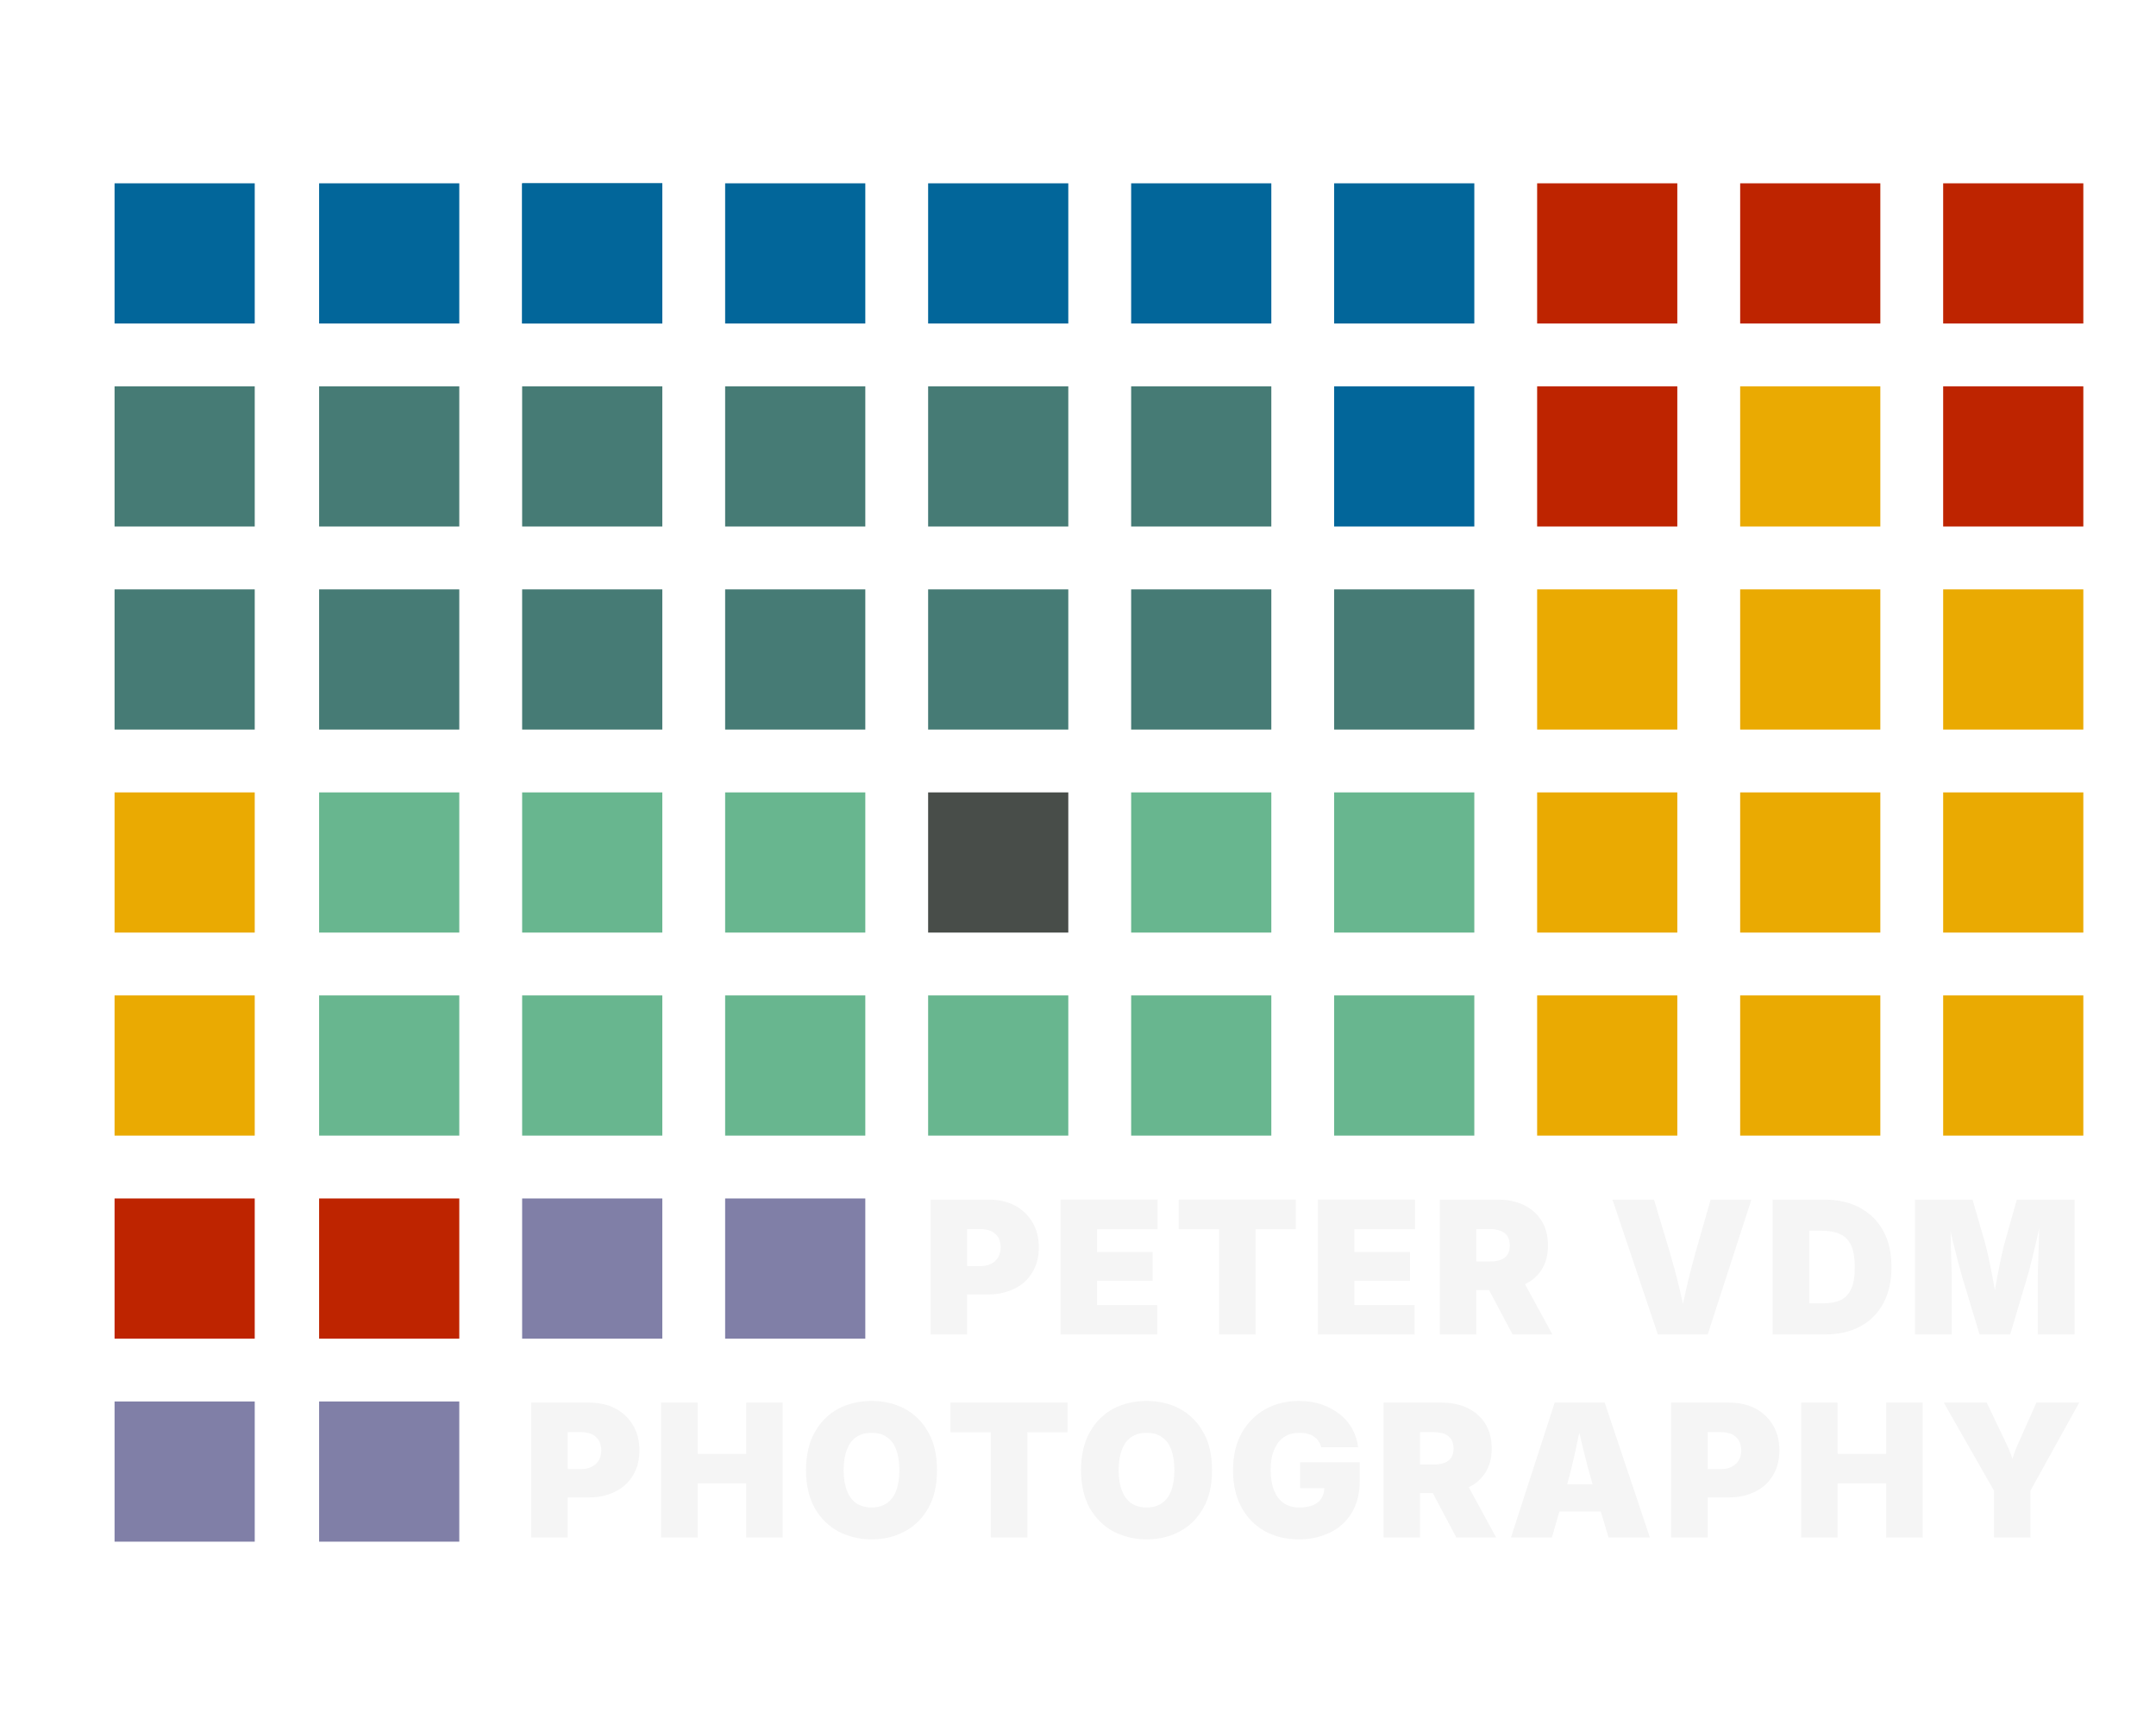
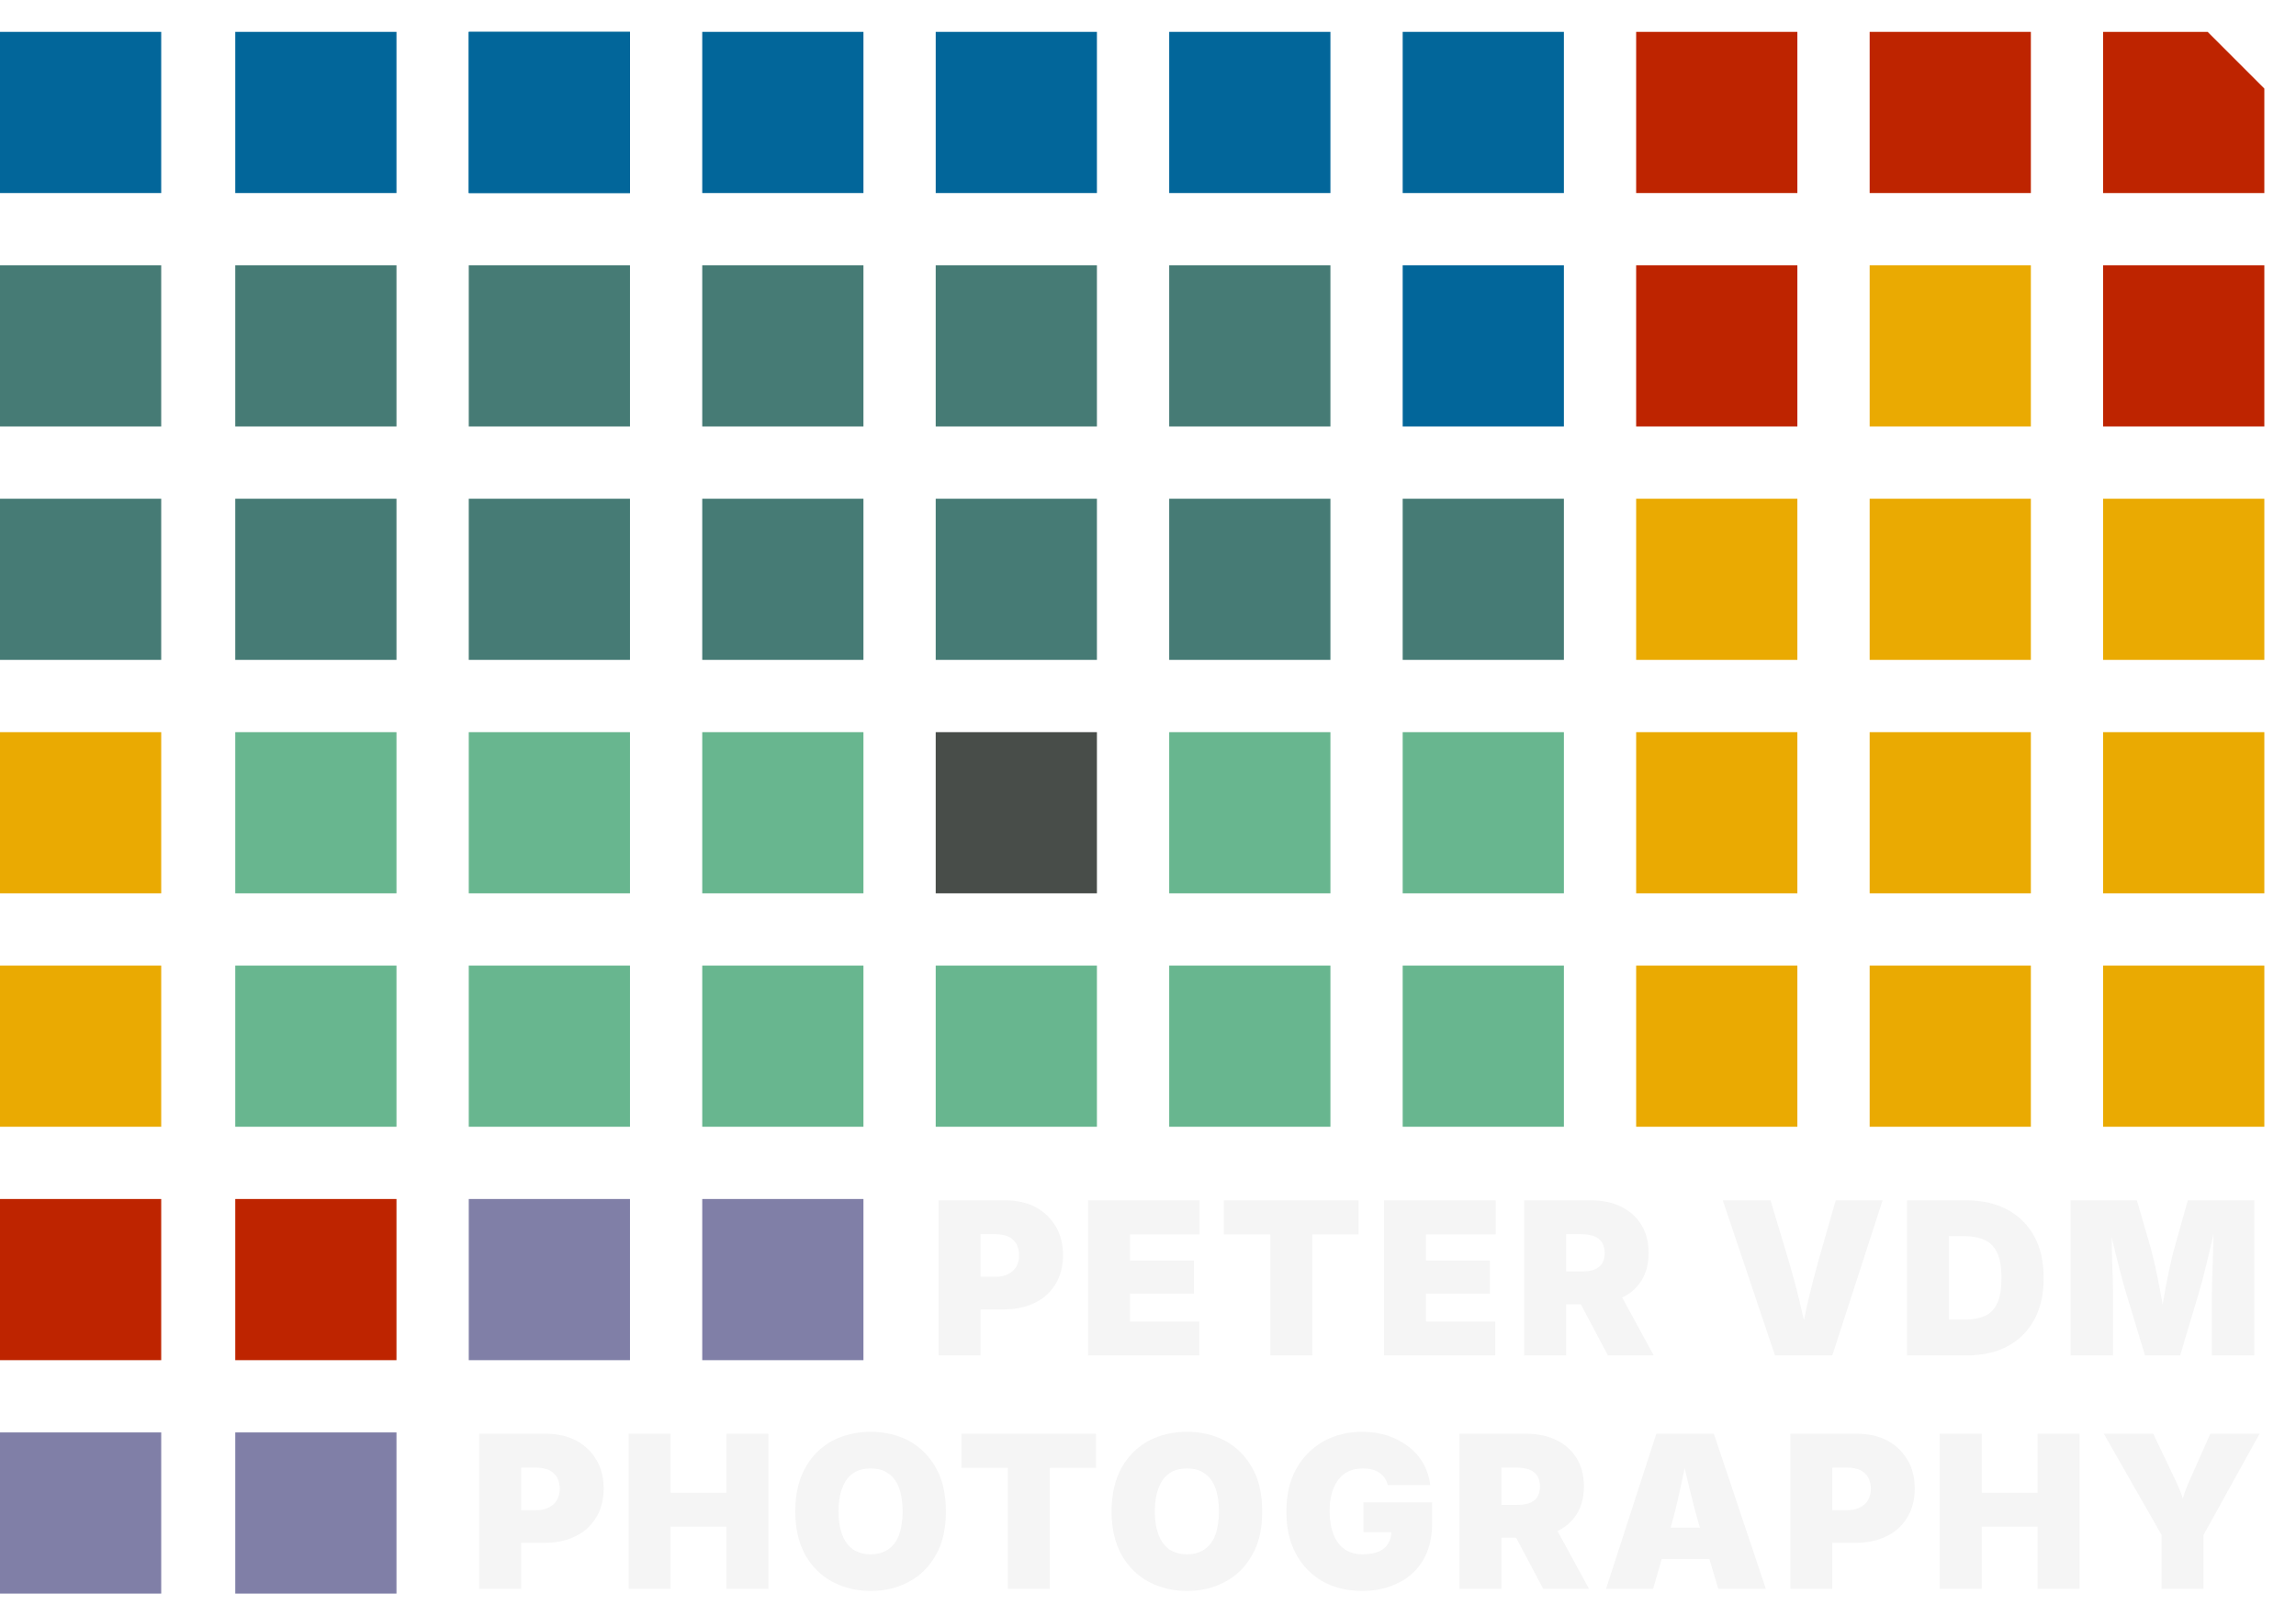
- <svg xmlns="http://www.w3.org/2000/svg" width="100%" height="100%" viewBox="0 0 1350 1080" version="1.1" xml:space="preserve" style="fill-rule:evenodd;clip-rule:evenodd;stroke-linejoin:round;stroke-miterlimit:2;">
-   <g id="White" transform="matrix(1,0,0,1,5.408,5.65175)">
+ <svg xmlns="http://www.w3.org/2000/svg" width="100%" height="100%" viewBox="0 0 1250 880" version="1.1" xml:space="preserve" style="fill-rule:evenodd;clip-rule:evenodd;stroke-linejoin:round;stroke-miterlimit:2;">
+   <g id="White" transform="matrix(1,0,0,1,-66.3263,-91.7627)">
    <g transform="matrix(1,0,0,1,-230.655,37.7647)">
      <g transform="matrix(116,0,0,116,552.43,919.196)">
        <path d="M0.047,-0L0.047,-0.728L0.36,-0.728C0.414,-0.728 0.462,-0.717 0.502,-0.696C0.543,-0.674 0.574,-0.644 0.597,-0.605C0.62,-0.567 0.631,-0.521 0.631,-0.47C0.631,-0.418 0.619,-0.373 0.596,-0.335C0.573,-0.297 0.541,-0.267 0.499,-0.247C0.457,-0.226 0.409,-0.216 0.354,-0.216L0.166,-0.216L0.166,-0.369L0.313,-0.369C0.337,-0.369 0.357,-0.373 0.374,-0.382C0.39,-0.39 0.403,-0.402 0.412,-0.417C0.42,-0.431 0.425,-0.449 0.425,-0.47C0.425,-0.491 0.42,-0.509 0.412,-0.524C0.403,-0.538 0.39,-0.55 0.374,-0.558C0.357,-0.565 0.337,-0.569 0.313,-0.569L0.244,-0.569L0.244,-0L0.047,-0Z" style="fill:rgb(245,245,245);fill-rule:nonzero;" />
      </g>
      <g transform="matrix(116,0,0,116,633.775,919.196)">
        <path d="M0.047,-0L0.047,-0.728L0.244,-0.728L0.244,-0.451L0.506,-0.451L0.506,-0.728L0.703,-0.728L0.703,-0L0.506,-0L0.506,-0.292L0.244,-0.292L0.244,-0L0.047,-0Z" style="fill:rgb(245,245,245);fill-rule:nonzero;" />
      </g>
      <g transform="matrix(116,0,0,116,725.995,919.196)">
        <path d="M0.388,0.01C0.322,0.01 0.262,-0.005 0.208,-0.033C0.155,-0.062 0.112,-0.104 0.081,-0.159C0.05,-0.215 0.034,-0.283 0.034,-0.363C0.034,-0.444 0.05,-0.513 0.081,-0.568C0.112,-0.624 0.155,-0.666 0.208,-0.695C0.262,-0.723 0.322,-0.737 0.388,-0.737C0.454,-0.737 0.514,-0.723 0.567,-0.695C0.62,-0.666 0.663,-0.624 0.694,-0.568C0.726,-0.513 0.741,-0.444 0.741,-0.363C0.741,-0.283 0.726,-0.214 0.694,-0.159C0.663,-0.103 0.62,-0.061 0.567,-0.033C0.514,-0.004 0.454,0.01 0.388,0.01ZM0.388,-0.162C0.421,-0.162 0.448,-0.17 0.47,-0.185C0.493,-0.201 0.51,-0.223 0.521,-0.253C0.532,-0.283 0.538,-0.32 0.538,-0.363C0.538,-0.407 0.532,-0.444 0.521,-0.474C0.51,-0.504 0.493,-0.527 0.47,-0.542C0.448,-0.558 0.421,-0.565 0.388,-0.565C0.355,-0.565 0.328,-0.558 0.305,-0.542C0.283,-0.527 0.266,-0.504 0.255,-0.474C0.243,-0.444 0.237,-0.407 0.237,-0.363C0.237,-0.32 0.243,-0.283 0.255,-0.253C0.266,-0.223 0.283,-0.201 0.305,-0.185C0.328,-0.17 0.355,-0.162 0.388,-0.162Z" style="fill:rgb(245,245,245);fill-rule:nonzero;" />
      </g>
      <g transform="matrix(116,0,0,116,817.252,919.196)">
        <path d="M0.027,-0.568L0.027,-0.728L0.659,-0.728L0.659,-0.568L0.442,-0.568L0.442,-0L0.245,-0L0.245,-0.568L0.027,-0.568Z" style="fill:rgb(245,245,245);fill-rule:nonzero;" />
      </g>
      <g transform="matrix(116,0,0,116,898.201,919.196)">
        <path d="M0.388,0.01C0.322,0.01 0.262,-0.005 0.208,-0.033C0.155,-0.062 0.112,-0.104 0.081,-0.159C0.05,-0.215 0.034,-0.283 0.034,-0.363C0.034,-0.444 0.05,-0.513 0.081,-0.568C0.112,-0.624 0.155,-0.666 0.208,-0.695C0.262,-0.723 0.322,-0.737 0.388,-0.737C0.454,-0.737 0.514,-0.723 0.567,-0.695C0.62,-0.666 0.663,-0.624 0.694,-0.568C0.726,-0.513 0.741,-0.444 0.741,-0.363C0.741,-0.283 0.726,-0.214 0.694,-0.159C0.663,-0.103 0.62,-0.061 0.567,-0.033C0.514,-0.004 0.454,0.01 0.388,0.01ZM0.388,-0.162C0.421,-0.162 0.448,-0.17 0.47,-0.185C0.493,-0.201 0.51,-0.223 0.521,-0.253C0.532,-0.283 0.538,-0.32 0.538,-0.363C0.538,-0.407 0.532,-0.444 0.521,-0.474C0.51,-0.504 0.493,-0.527 0.47,-0.542C0.448,-0.558 0.421,-0.565 0.388,-0.565C0.355,-0.565 0.328,-0.558 0.305,-0.542C0.283,-0.527 0.266,-0.504 0.255,-0.474C0.243,-0.444 0.237,-0.407 0.237,-0.363C0.237,-0.32 0.243,-0.283 0.255,-0.253C0.266,-0.223 0.283,-0.201 0.305,-0.185C0.328,-0.17 0.355,-0.162 0.388,-0.162Z" style="fill:rgb(245,245,245);fill-rule:nonzero;" />
      </g>
      <g transform="matrix(116,0,0,116,993.366,919.196)">
        <path d="M0.391,0.01C0.32,0.01 0.258,-0.005 0.204,-0.035C0.151,-0.066 0.109,-0.108 0.079,-0.164C0.049,-0.22 0.034,-0.286 0.034,-0.362C0.034,-0.442 0.05,-0.51 0.082,-0.566C0.114,-0.622 0.157,-0.664 0.211,-0.694C0.265,-0.723 0.324,-0.737 0.39,-0.737C0.433,-0.737 0.473,-0.731 0.51,-0.719C0.546,-0.707 0.579,-0.689 0.608,-0.667C0.637,-0.645 0.66,-0.618 0.677,-0.588C0.694,-0.557 0.705,-0.524 0.709,-0.487L0.51,-0.487C0.507,-0.5 0.502,-0.511 0.495,-0.521C0.489,-0.53 0.48,-0.538 0.47,-0.545C0.461,-0.552 0.449,-0.557 0.436,-0.56C0.423,-0.564 0.409,-0.565 0.394,-0.565C0.361,-0.565 0.333,-0.558 0.309,-0.542C0.286,-0.526 0.268,-0.503 0.256,-0.473C0.243,-0.443 0.237,-0.407 0.237,-0.365C0.237,-0.323 0.243,-0.286 0.255,-0.256C0.267,-0.226 0.284,-0.202 0.307,-0.186C0.33,-0.17 0.358,-0.162 0.393,-0.162C0.423,-0.162 0.448,-0.167 0.468,-0.175C0.488,-0.184 0.503,-0.197 0.512,-0.213C0.522,-0.229 0.527,-0.248 0.527,-0.27L0.562,-0.266L0.396,-0.266L0.396,-0.406L0.718,-0.406L0.718,-0.306C0.718,-0.239 0.704,-0.183 0.676,-0.135C0.648,-0.088 0.609,-0.052 0.56,-0.028C0.51,-0.003 0.454,0.01 0.391,0.01Z" style="fill:rgb(245,245,245);fill-rule:nonzero;" />
      </g>
      <g transform="matrix(116,0,0,116,1086.1,919.196)">
        <path d="M0.047,-0L0.047,-0.728L0.36,-0.728C0.414,-0.728 0.462,-0.718 0.502,-0.698C0.543,-0.678 0.574,-0.65 0.597,-0.613C0.62,-0.576 0.631,-0.532 0.631,-0.48C0.631,-0.428 0.619,-0.384 0.596,-0.349C0.573,-0.313 0.541,-0.286 0.499,-0.268C0.457,-0.249 0.409,-0.24 0.354,-0.24L0.166,-0.24L0.166,-0.394L0.313,-0.394C0.337,-0.394 0.357,-0.396 0.374,-0.402C0.39,-0.408 0.403,-0.417 0.412,-0.43C0.42,-0.443 0.425,-0.46 0.425,-0.48C0.425,-0.501 0.42,-0.518 0.412,-0.531C0.403,-0.544 0.39,-0.554 0.374,-0.56C0.357,-0.566 0.337,-0.569 0.313,-0.569L0.244,-0.569L0.244,-0L0.047,-0ZM0.44,-0L0.263,-0.334L0.473,-0.334L0.655,-0L0.44,-0Z" style="fill:rgb(245,245,245);fill-rule:nonzero;" />
      </g>
      <g transform="matrix(116,0,0,116,1168.8,919.196)">
        <path d="M0.022,-0L0.258,-0.728L0.528,-0.728L0.772,-0L0.549,-0L0.464,-0.282C0.446,-0.343 0.429,-0.407 0.413,-0.473C0.397,-0.539 0.382,-0.604 0.368,-0.669L0.413,-0.669C0.399,-0.604 0.385,-0.539 0.371,-0.473C0.357,-0.407 0.341,-0.343 0.324,-0.282L0.243,-0L0.022,-0ZM0.197,-0.14L0.197,-0.287L0.598,-0.287L0.598,-0.14L0.197,-0.14Z" style="fill:rgb(245,245,245);fill-rule:nonzero;" />
      </g>
      <g transform="matrix(116,0,0,116,1266.23,919.196)">
        <path d="M0.047,-0L0.047,-0.728L0.36,-0.728C0.414,-0.728 0.462,-0.717 0.502,-0.696C0.543,-0.674 0.574,-0.644 0.597,-0.605C0.62,-0.567 0.631,-0.521 0.631,-0.47C0.631,-0.418 0.619,-0.373 0.596,-0.335C0.573,-0.297 0.541,-0.267 0.499,-0.247C0.457,-0.226 0.409,-0.216 0.354,-0.216L0.166,-0.216L0.166,-0.369L0.313,-0.369C0.337,-0.369 0.357,-0.373 0.374,-0.382C0.39,-0.39 0.403,-0.402 0.412,-0.417C0.42,-0.431 0.425,-0.449 0.425,-0.47C0.425,-0.491 0.42,-0.509 0.412,-0.524C0.403,-0.538 0.39,-0.55 0.374,-0.558C0.357,-0.565 0.337,-0.569 0.313,-0.569L0.244,-0.569L0.244,-0L0.047,-0Z" style="fill:rgb(245,245,245);fill-rule:nonzero;" />
      </g>
      <g transform="matrix(116,0,0,116,1347.58,919.196)">
        <path d="M0.047,-0L0.047,-0.728L0.244,-0.728L0.244,-0.451L0.506,-0.451L0.506,-0.728L0.703,-0.728L0.703,-0L0.506,-0L0.506,-0.292L0.244,-0.292L0.244,-0L0.047,-0Z" style="fill:rgb(245,245,245);fill-rule:nonzero;" />
      </g>
      <g transform="matrix(116,0,0,116,1439.8,919.196)">
        <path d="M0.293,-0L0.293,-0.253L0.022,-0.728L0.254,-0.728L0.359,-0.508C0.369,-0.488 0.377,-0.468 0.385,-0.447C0.392,-0.426 0.4,-0.402 0.408,-0.375L0.379,-0.375C0.386,-0.402 0.393,-0.426 0.4,-0.447C0.407,-0.468 0.415,-0.488 0.424,-0.508L0.522,-0.728L0.753,-0.728L0.49,-0.253L0.49,-0L0.293,-0Z" style="fill:rgb(245,245,245);fill-rule:nonzero;" />
      </g>
      <g transform="matrix(116,0,0,116,1529.74,919.196)">
            </g>
    </g>
    <g transform="matrix(1,0,0,1,199.82,730.651)">
      <g transform="matrix(116,0,0,116,372.042,99.1963)">
        <path d="M0.047,-0L0.047,-0.728L0.36,-0.728C0.414,-0.728 0.462,-0.717 0.502,-0.696C0.543,-0.674 0.574,-0.644 0.597,-0.605C0.62,-0.567 0.631,-0.521 0.631,-0.47C0.631,-0.418 0.619,-0.373 0.596,-0.335C0.573,-0.297 0.541,-0.267 0.499,-0.247C0.457,-0.226 0.409,-0.216 0.354,-0.216L0.166,-0.216L0.166,-0.369L0.313,-0.369C0.337,-0.369 0.357,-0.373 0.374,-0.382C0.39,-0.39 0.403,-0.402 0.412,-0.417C0.42,-0.431 0.425,-0.449 0.425,-0.47C0.425,-0.491 0.42,-0.509 0.412,-0.524C0.403,-0.538 0.39,-0.55 0.374,-0.558C0.357,-0.565 0.337,-0.569 0.313,-0.569L0.244,-0.569L0.244,-0L0.047,-0Z" style="fill:rgb(245,245,245);fill-rule:nonzero;" />
      </g>
      <g transform="matrix(116,0,0,116,453.387,99.1963)">
        <path d="M0.047,-0L0.047,-0.728L0.571,-0.728L0.571,-0.568L0.244,-0.568L0.244,-0.445L0.544,-0.445L0.544,-0.29L0.244,-0.29L0.244,-0.159L0.569,-0.159L0.569,-0L0.047,-0Z" style="fill:rgb(245,245,245);fill-rule:nonzero;" />
      </g>
      <g transform="matrix(116,0,0,116,529.691,99.1963)">
        <path d="M0.027,-0.568L0.027,-0.728L0.659,-0.728L0.659,-0.568L0.442,-0.568L0.442,-0L0.245,-0L0.245,-0.568L0.027,-0.568Z" style="fill:rgb(245,245,245);fill-rule:nonzero;" />
      </g>
      <g transform="matrix(116,0,0,116,614.547,99.1963)">
        <path d="M0.047,-0L0.047,-0.728L0.571,-0.728L0.571,-0.568L0.244,-0.568L0.244,-0.445L0.544,-0.445L0.544,-0.29L0.244,-0.29L0.244,-0.159L0.569,-0.159L0.569,-0L0.047,-0Z" style="fill:rgb(245,245,245);fill-rule:nonzero;" />
      </g>
      <g transform="matrix(116,0,0,116,690.851,99.1963)">
        <path d="M0.047,-0L0.047,-0.728L0.36,-0.728C0.414,-0.728 0.462,-0.718 0.502,-0.698C0.543,-0.678 0.574,-0.65 0.597,-0.613C0.62,-0.576 0.631,-0.532 0.631,-0.48C0.631,-0.428 0.619,-0.384 0.596,-0.349C0.573,-0.313 0.541,-0.286 0.499,-0.268C0.457,-0.249 0.409,-0.24 0.354,-0.24L0.166,-0.24L0.166,-0.394L0.313,-0.394C0.337,-0.394 0.357,-0.396 0.374,-0.402C0.39,-0.408 0.403,-0.417 0.412,-0.43C0.42,-0.443 0.425,-0.46 0.425,-0.48C0.425,-0.501 0.42,-0.518 0.412,-0.531C0.403,-0.544 0.39,-0.554 0.374,-0.56C0.357,-0.566 0.337,-0.569 0.313,-0.569L0.244,-0.569L0.244,-0L0.047,-0ZM0.44,-0L0.263,-0.334L0.473,-0.334L0.655,-0L0.44,-0Z" style="fill:rgb(245,245,245);fill-rule:nonzero;" />
      </g>
      <g transform="matrix(116,0,0,116,773.556,99.1963)">
            </g>
      <g transform="matrix(116,0,0,116,801.885,99.1963)">
        <path d="M0.267,-0L0.022,-0.728L0.246,-0.728L0.331,-0.445C0.349,-0.384 0.366,-0.322 0.381,-0.259C0.396,-0.195 0.411,-0.131 0.425,-0.066L0.381,-0.066C0.395,-0.131 0.409,-0.195 0.423,-0.259C0.438,-0.322 0.454,-0.384 0.471,-0.445L0.552,-0.728L0.772,-0.728L0.536,-0L0.267,-0Z" style="fill:rgb(245,245,245);fill-rule:nonzero;" />
      </g>
      <g transform="matrix(116,0,0,116,899.316,99.1963)">
        <path d="M0.327,-0L0.128,-0L0.128,-0.168L0.319,-0.168C0.355,-0.168 0.386,-0.174 0.412,-0.185C0.437,-0.196 0.457,-0.216 0.47,-0.245C0.484,-0.273 0.49,-0.313 0.49,-0.363C0.49,-0.414 0.483,-0.454 0.47,-0.482C0.456,-0.511 0.436,-0.531 0.41,-0.542C0.384,-0.554 0.352,-0.56 0.313,-0.56L0.125,-0.56L0.125,-0.728L0.324,-0.728C0.399,-0.728 0.464,-0.713 0.518,-0.684C0.572,-0.655 0.614,-0.613 0.644,-0.559C0.674,-0.504 0.688,-0.439 0.688,-0.363C0.688,-0.288 0.674,-0.223 0.644,-0.168C0.615,-0.114 0.573,-0.072 0.519,-0.043C0.465,-0.014 0.401,-0 0.327,-0ZM0.244,-0.728L0.244,-0L0.047,-0L0.047,-0.728L0.244,-0.728Z" style="fill:rgb(245,245,245);fill-rule:nonzero;" />
      </g>
      <g transform="matrix(116,0,0,116,988.364,99.1963)">
        <path d="M0.047,-0L0.047,-0.728L0.358,-0.728L0.424,-0.5C0.429,-0.48 0.436,-0.455 0.443,-0.422C0.45,-0.39 0.457,-0.356 0.464,-0.319C0.471,-0.282 0.478,-0.246 0.483,-0.212C0.489,-0.178 0.494,-0.149 0.497,-0.126L0.46,-0.126C0.464,-0.149 0.468,-0.178 0.474,-0.212C0.48,-0.246 0.486,-0.282 0.493,-0.319C0.5,-0.356 0.507,-0.39 0.514,-0.422C0.521,-0.455 0.527,-0.48 0.533,-0.5L0.597,-0.728L0.909,-0.728L0.909,-0L0.71,-0L0.71,-0.281C0.71,-0.298 0.71,-0.32 0.711,-0.347C0.712,-0.375 0.713,-0.405 0.714,-0.438C0.715,-0.471 0.716,-0.504 0.717,-0.537C0.717,-0.57 0.718,-0.601 0.718,-0.629L0.729,-0.629C0.723,-0.598 0.716,-0.566 0.709,-0.532C0.701,-0.499 0.694,-0.467 0.686,-0.435C0.678,-0.403 0.671,-0.374 0.664,-0.347C0.656,-0.321 0.65,-0.299 0.645,-0.281L0.561,-0L0.396,-0L0.311,-0.281C0.305,-0.299 0.299,-0.321 0.292,-0.347C0.284,-0.374 0.277,-0.403 0.269,-0.435C0.26,-0.467 0.253,-0.499 0.245,-0.532C0.237,-0.566 0.23,-0.598 0.224,-0.629L0.238,-0.629C0.238,-0.601 0.239,-0.57 0.24,-0.537C0.24,-0.504 0.241,-0.471 0.242,-0.438C0.243,-0.405 0.244,-0.375 0.245,-0.347C0.246,-0.32 0.246,-0.298 0.246,-0.281L0.246,-0L0.047,-0Z" style="fill:rgb(245,245,245);fill-rule:nonzero;" />
      </g>
      <g transform="matrix(116,0,0,116,1099.27,99.1963)">
            </g>
    </g>
  </g>
-   <g transform="matrix(1.62854,0,0,1.62854,-290.742,-307.824)">
+   <g id="Painting" transform="matrix(1.62854,0,0,1.62854,-362.476,-405.238)">
    <g id="Sky">
      <g transform="matrix(6.93233e-17,1.13213,-1.13213,6.93233e-17,1176.89,-501.999)">
        <rect x="672.618" y="725.861" width="47.603" height="47.603" style="fill:rgb(2,102,154);" />
      </g>
      <g transform="matrix(6.93233e-17,1.13213,-1.13213,6.93233e-17,1254.95,-501.999)">
        <rect x="672.618" y="725.861" width="47.603" height="47.603" style="fill:rgb(2,102,154);" />
      </g>
      <g transform="matrix(6.93233e-17,1.13213,-1.13213,6.93233e-17,1098.24,-501.999)">
        <rect x="672.618" y="725.861" width="47.603" height="47.603" style="fill:rgb(2,102,154);" />
      </g>
      <g transform="matrix(6.93233e-17,1.13213,-1.13213,6.93233e-17,1254.95,-501.999)">
        <rect x="672.618" y="725.861" width="47.603" height="47.603" style="fill:rgb(2,102,154);" />
      </g>
      <g transform="matrix(6.93233e-17,1.13213,-1.13213,6.93233e-17,1333,-501.999)">
        <rect x="672.618" y="725.861" width="47.603" height="47.603" style="fill:rgb(2,102,154);" />
      </g>
      <g transform="matrix(6.93233e-17,1.13213,-1.13213,6.93233e-17,1411.05,-501.999)">
        <rect x="672.618" y="725.861" width="47.603" height="47.603" style="fill:rgb(2,102,154);" />
      </g>
      <g transform="matrix(6.93233e-17,1.13213,-1.13213,6.93233e-17,1489.11,-501.999)">
        <rect x="672.618" y="725.861" width="47.603" height="47.603" style="fill:rgb(2,102,154);" />
      </g>
      <g transform="matrix(6.93233e-17,1.13213,-1.13213,6.93233e-17,1567.16,-501.999)">
        <rect x="672.618" y="725.861" width="47.603" height="47.603" style="fill:rgb(2,102,154);" />
      </g>
      <g transform="matrix(6.93233e-17,1.13213,-1.13213,6.93233e-17,1567.16,-423.945)">
        <rect x="672.618" y="725.861" width="47.603" height="47.603" style="fill:rgb(2,102,154);" />
      </g>
    </g>
    <g id="House">
      <g transform="matrix(6.93233e-17,1.13213,-1.13213,6.93233e-17,1176.89,-423.945)">
        <rect x="672.618" y="725.861" width="47.603" height="47.603" style="fill:rgb(70,123,117);" />
      </g>
      <g transform="matrix(6.93233e-17,1.13213,-1.13213,6.93233e-17,1176.89,-345.892)">
        <rect x="672.618" y="725.861" width="47.603" height="47.603" style="fill:rgb(70,123,117);" />
      </g>
      <g transform="matrix(6.93233e-17,1.13213,-1.13213,6.93233e-17,1098.24,-423.945)">
        <rect x="672.618" y="725.861" width="47.603" height="47.603" style="fill:rgb(70,123,117);" />
      </g>
      <g transform="matrix(6.93233e-17,1.13213,-1.13213,6.93233e-17,1098.24,-345.892)">
        <rect x="672.618" y="725.861" width="47.603" height="47.603" style="fill:rgb(70,123,117);" />
      </g>
      <g transform="matrix(6.93233e-17,1.13213,-1.13213,6.93233e-17,1254.95,-423.945)">
        <rect x="672.618" y="725.861" width="47.603" height="47.603" style="fill:rgb(70,123,117);" />
      </g>
      <g transform="matrix(6.93233e-17,1.13213,-1.13213,6.93233e-17,1254.95,-345.892)">
        <rect x="672.618" y="725.861" width="47.603" height="47.603" style="fill:rgb(70,123,117);" />
      </g>
      <g transform="matrix(6.93233e-17,1.13213,-1.13213,6.93233e-17,1333,-423.945)">
        <rect x="672.618" y="725.861" width="47.603" height="47.603" style="fill:rgb(70,123,117);" />
      </g>
      <g transform="matrix(6.93233e-17,1.13213,-1.13213,6.93233e-17,1333,-345.892)">
        <rect x="672.618" y="725.861" width="47.603" height="47.603" style="fill:rgb(70,123,117);" />
      </g>
      <g transform="matrix(6.93233e-17,1.13213,-1.13213,6.93233e-17,1411.05,-423.945)">
        <rect x="672.618" y="725.861" width="47.603" height="47.603" style="fill:rgb(70,123,117);" />
      </g>
      <g transform="matrix(6.93233e-17,1.13213,-1.13213,6.93233e-17,1411.05,-345.892)">
        <rect x="672.618" y="725.861" width="47.603" height="47.603" style="fill:rgb(70,123,117);" />
      </g>
      <g transform="matrix(6.93233e-17,1.13213,-1.13213,6.93233e-17,1489.11,-423.945)">
        <rect x="672.618" y="725.861" width="47.603" height="47.603" style="fill:rgb(70,123,117);" />
      </g>
      <g transform="matrix(6.93233e-17,1.13213,-1.13213,6.93233e-17,1489.11,-345.892)">
        <rect x="672.618" y="725.861" width="47.603" height="47.603" style="fill:rgb(70,123,117);" />
      </g>
      <g transform="matrix(6.93233e-17,1.13213,-1.13213,6.93233e-17,1567.16,-345.892)">
        <rect x="672.618" y="725.861" width="47.603" height="47.603" style="fill:rgb(70,123,117);" />
      </g>
    </g>
    <g id="Grass">
      <g transform="matrix(6.93233e-17,1.13213,-1.13213,6.93233e-17,1176.89,-267.838)">
        <rect x="672.618" y="725.861" width="47.603" height="47.603" style="fill:rgb(104,182,143);" />
      </g>
      <g transform="matrix(6.93233e-17,1.13213,-1.13213,6.93233e-17,1176.89,-189.785)">
        <rect x="672.618" y="725.861" width="47.603" height="47.603" style="fill:rgb(104,182,143);" />
      </g>
      <g transform="matrix(6.93233e-17,1.13213,-1.13213,6.93233e-17,1254.95,-267.838)">
        <rect x="672.618" y="725.861" width="47.603" height="47.603" style="fill:rgb(104,182,143);" />
      </g>
      <g transform="matrix(6.93233e-17,1.13213,-1.13213,6.93233e-17,1254.95,-189.785)">
        <rect x="672.618" y="725.861" width="47.603" height="47.603" style="fill:rgb(104,182,143);" />
      </g>
      <g transform="matrix(6.93233e-17,1.13213,-1.13213,6.93233e-17,1333,-267.838)">
        <rect x="672.618" y="725.861" width="47.603" height="47.603" style="fill:rgb(104,182,143);" />
      </g>
      <g transform="matrix(6.93233e-17,1.13213,-1.13213,6.93233e-17,1333,-189.785)">
        <rect x="672.618" y="725.861" width="47.603" height="47.603" style="fill:rgb(104,182,143);" />
      </g>
      <g transform="matrix(6.93233e-17,1.13213,-1.13213,6.93233e-17,1411.05,-189.785)">
        <rect x="672.618" y="725.861" width="47.603" height="47.603" style="fill:rgb(104,182,143);" />
      </g>
      <g transform="matrix(6.93233e-17,1.13213,-1.13213,6.93233e-17,1489.11,-267.838)">
        <rect x="672.618" y="725.861" width="47.603" height="47.603" style="fill:rgb(104,182,143);" />
      </g>
      <g transform="matrix(6.93233e-17,1.13213,-1.13213,6.93233e-17,1489.11,-189.785)">
        <rect x="672.618" y="725.861" width="47.603" height="47.603" style="fill:rgb(104,182,143);" />
      </g>
      <g transform="matrix(6.93233e-17,1.13213,-1.13213,6.93233e-17,1567.16,-267.838)">
        <rect x="672.618" y="725.861" width="47.603" height="47.603" style="fill:rgb(104,182,143);" />
      </g>
      <g transform="matrix(6.93233e-17,1.13213,-1.13213,6.93233e-17,1567.16,-189.785)">
        <rect x="672.618" y="725.861" width="47.603" height="47.603" style="fill:rgb(104,182,143);" />
      </g>
    </g>
    <g id="Roof">
      <g transform="matrix(6.93233e-17,1.13213,-1.13213,6.93233e-17,1176.89,-111.732)">
        <rect x="672.618" y="725.861" width="47.603" height="47.603" style="fill:rgb(190,36,0);" />
      </g>
      <g transform="matrix(6.93233e-17,1.13213,-1.13213,6.93233e-17,1098.24,-111.732)">
        <rect x="672.618" y="725.861" width="47.603" height="47.603" style="fill:rgb(190,36,0);" />
      </g>
      <g transform="matrix(6.93233e-17,1.13213,-1.13213,6.93233e-17,1645.21,-501.999)">
        <rect x="672.618" y="725.861" width="47.603" height="47.603" style="fill:rgb(190,36,0);" />
      </g>
      <g transform="matrix(6.93233e-17,1.13213,-1.13213,6.93233e-17,1645.21,-423.945)">
        <rect x="672.618" y="725.861" width="47.603" height="47.603" style="fill:rgb(190,36,0);" />
      </g>
      <g transform="matrix(6.93233e-17,1.13213,-1.13213,6.93233e-17,1723.27,-501.999)">
        <rect x="672.618" y="725.861" width="47.603" height="47.603" style="fill:rgb(190,36,0);" />
      </g>
      <g transform="matrix(6.93233e-17,1.13213,-1.13213,6.93233e-17,1801.32,-501.999)">
-         <rect x="672.618" y="725.861" width="47.603" height="47.603" style="fill:rgb(190,36,0);" />
+         <clipPath id="_clip1">
+           <path d="M652.153,763.071L714.045,701.179L775.937,763.071L714.045,824.964L652.153,763.071Z" />
+         </clipPath>
+         <g clip-path="url(#_clip1)">
+           <rect x="672.618" y="725.861" width="47.603" height="47.603" style="fill:rgb(190,36,0);" />
+         </g>
      </g>
      <g transform="matrix(6.93233e-17,1.13213,-1.13213,6.93233e-17,1801.32,-423.945)">
        <rect x="672.618" y="725.861" width="47.603" height="47.603" style="fill:rgb(190,36,0);" />
      </g>
    </g>
    <g id="Patio">
      <g transform="matrix(6.93233e-17,1.13213,-1.13213,6.93233e-17,1176.89,-33.6781)">
        <rect x="672.618" y="725.861" width="47.603" height="47.603" style="fill:rgb(128,127,167);" />
      </g>
      <g transform="matrix(6.93233e-17,1.13213,-1.13213,6.93233e-17,1098.24,-33.6781)">
        <rect x="672.618" y="725.861" width="47.603" height="47.603" style="fill:rgb(128,127,167);" />
      </g>
      <g transform="matrix(6.93233e-17,1.13213,-1.13213,6.93233e-17,1254.95,-111.732)">
        <rect x="672.618" y="725.861" width="47.603" height="47.603" style="fill:rgb(128,127,167);" />
      </g>
      <g transform="matrix(6.93233e-17,1.13213,-1.13213,6.93233e-17,1333,-111.732)">
        <rect x="672.618" y="725.861" width="47.603" height="47.603" style="fill:rgb(128,127,167);" />
      </g>
    </g>
    <g id="House1">
      <g transform="matrix(6.93233e-17,1.13213,-1.13213,6.93233e-17,1098.24,-267.838)">
        <rect x="672.618" y="725.861" width="47.603" height="47.603" style="fill:rgb(234,170,2);" />
      </g>
      <g transform="matrix(6.93233e-17,1.13213,-1.13213,6.93233e-17,1098.24,-189.785)">
        <rect x="672.618" y="725.861" width="47.603" height="47.603" style="fill:rgb(234,170,2);" />
      </g>
      <g transform="matrix(6.93233e-17,1.13213,-1.13213,6.93233e-17,1645.21,-345.892)">
        <rect x="672.618" y="725.861" width="47.603" height="47.603" style="fill:rgb(234,170,2);" />
      </g>
      <g transform="matrix(6.93233e-17,1.13213,-1.13213,6.93233e-17,1645.21,-267.838)">
        <rect x="672.618" y="725.861" width="47.603" height="47.603" style="fill:rgb(234,170,2);" />
      </g>
      <g transform="matrix(6.93233e-17,1.13213,-1.13213,6.93233e-17,1645.21,-189.785)">
        <rect x="672.618" y="725.861" width="47.603" height="47.603" style="fill:rgb(234,170,2);" />
      </g>
      <g transform="matrix(6.93233e-17,1.13213,-1.13213,6.93233e-17,1723.27,-423.945)">
        <rect x="672.618" y="725.861" width="47.603" height="47.603" style="fill:rgb(234,170,2);" />
      </g>
      <g transform="matrix(6.93233e-17,1.13213,-1.13213,6.93233e-17,1723.27,-345.892)">
        <rect x="672.618" y="725.861" width="47.603" height="47.603" style="fill:rgb(234,170,2);" />
      </g>
      <g transform="matrix(6.93233e-17,1.13213,-1.13213,6.93233e-17,1723.27,-267.838)">
        <rect x="672.618" y="725.861" width="47.603" height="47.603" style="fill:rgb(234,170,2);" />
      </g>
      <g transform="matrix(6.93233e-17,1.13213,-1.13213,6.93233e-17,1723.27,-189.785)">
        <rect x="672.618" y="725.861" width="47.603" height="47.603" style="fill:rgb(234,170,2);" />
      </g>
      <g transform="matrix(6.93233e-17,1.13213,-1.13213,6.93233e-17,1801.32,-345.892)">
        <rect x="672.618" y="725.861" width="47.603" height="47.603" style="fill:rgb(234,170,2);" />
      </g>
      <g transform="matrix(6.93233e-17,1.13213,-1.13213,6.93233e-17,1801.32,-267.838)">
        <rect x="672.618" y="725.861" width="47.603" height="47.603" style="fill:rgb(234,170,2);" />
      </g>
      <g transform="matrix(6.93233e-17,1.13213,-1.13213,6.93233e-17,1801.32,-189.785)">
        <rect x="672.618" y="725.861" width="47.603" height="47.603" style="fill:rgb(234,170,2);" />
      </g>
    </g>
    <g id="Toet" transform="matrix(6.93233e-17,1.13213,-1.13213,6.93233e-17,1411.05,-267.838)">
      <rect x="672.618" y="725.861" width="47.603" height="47.603" style="fill:rgb(72,77,73);" />
    </g>
  </g>
</svg>
